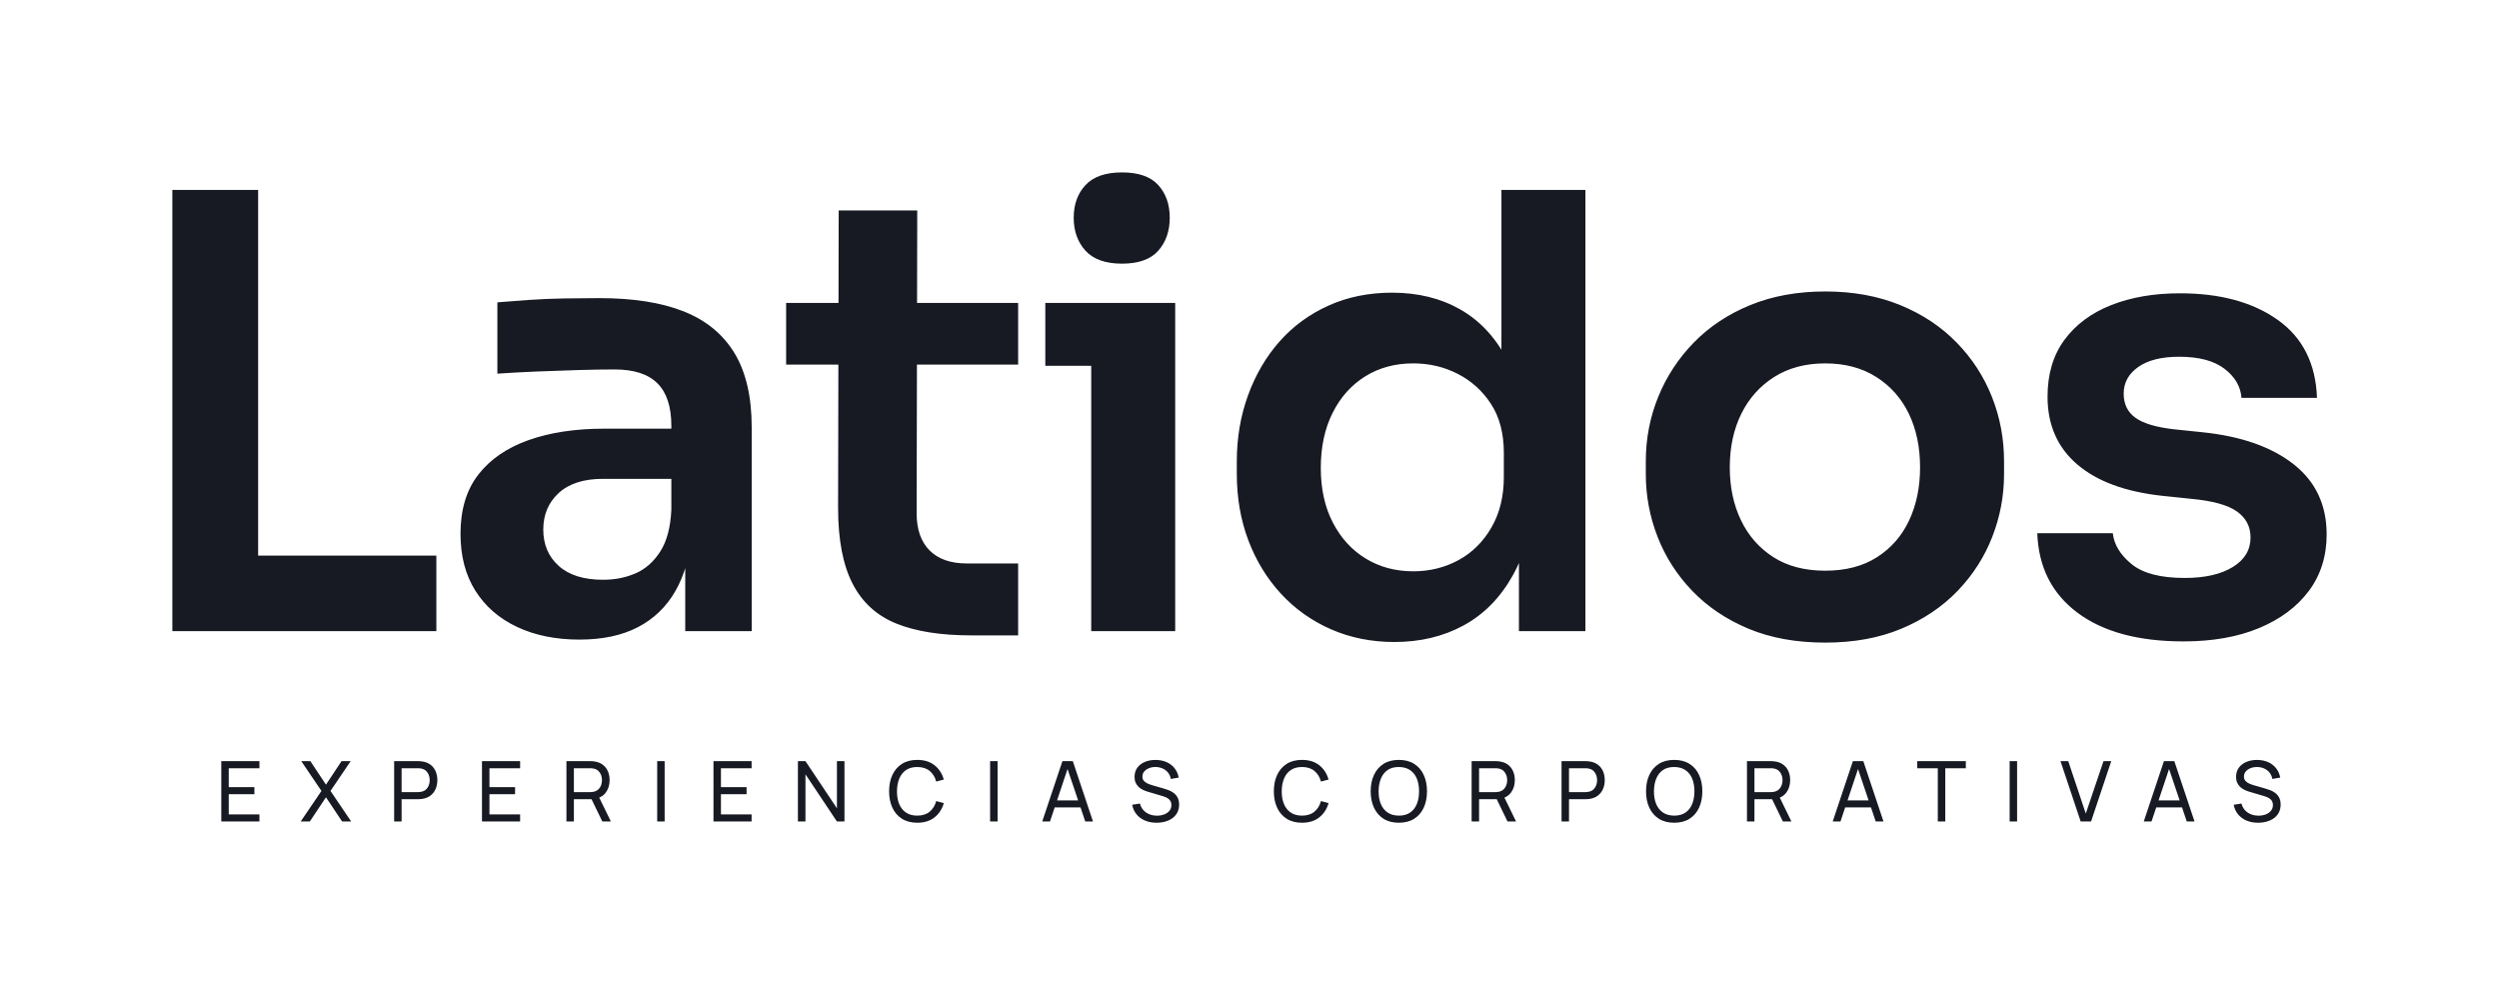
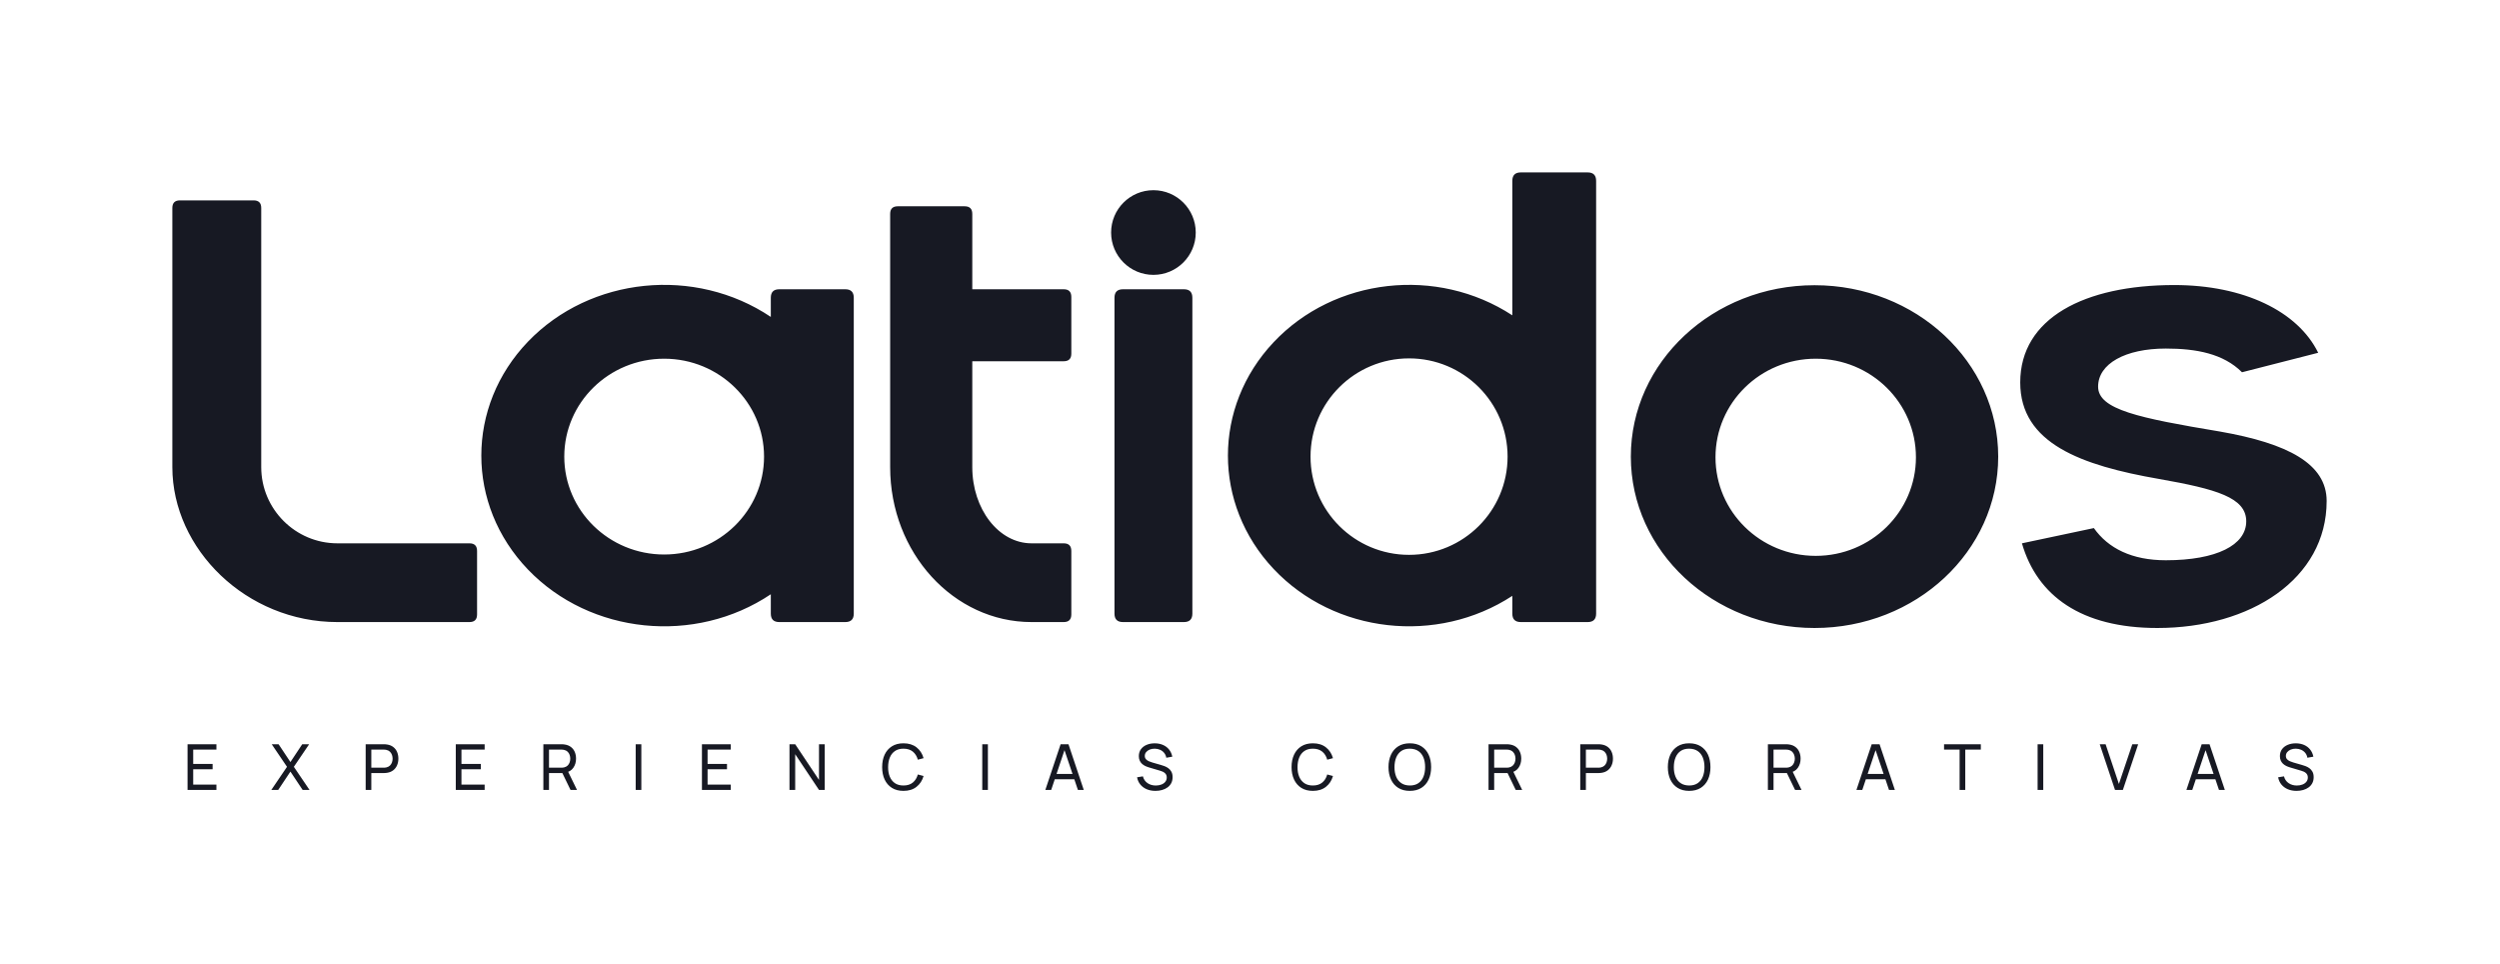
- <svg xmlns="http://www.w3.org/2000/svg" viewBox="-80 -80 1160 461.75" width="1160" height="461.75">
+ <svg xmlns="http://www.w3.org/2000/svg" viewBox="-80 -80 1160 446.97" width="1160" height="446.97">
  <g id="Logotipo">
-     <path id="logotipo" fill="#171923" fill-rule="nonzero" d="M39.82 212.84L0 212.84L0 8.13L39.82 8.13L39.82 212.84ZM122.55 212.84L34.21 212.84L34.21 177.79L122.55 177.79L122.55 212.84ZM268.93 212.84L238.08 212.84L238.08 167.69L231.63 167.69L231.63 117.5Q231.63 104.32 225.18 97.87Q218.73 91.42 205.27 91.42L205.27 91.42Q198.26 91.42 188.45 91.7Q178.63 91.98 168.68 92.4Q158.72 92.82 150.87 93.38L150.87 93.38L150.87 60.29Q157.32 59.73 165.45 59.17Q173.58 58.61 182.14 58.47Q190.69 58.33 198.26 58.33L198.26 58.33Q221.82 58.33 237.38 64.5Q252.94 70.67 260.94 83.85Q268.93 97.03 268.93 118.34L268.93 118.34L268.93 212.84ZM189.01 216.77L189.01 216.77Q172.46 216.77 159.98 210.88Q147.5 204.99 140.63 194.05Q133.76 183.12 133.76 167.69L133.76 167.69Q133.76 150.87 142.04 140.21Q150.31 129.56 165.31 124.23Q180.31 118.9 200.5 118.9L200.5 118.9L235.84 118.9L235.84 142.18L199.94 142.18Q186.48 142.18 179.33 148.77Q172.18 155.36 172.18 165.73L172.18 165.73Q172.18 176.11 179.33 182.56Q186.48 189.01 199.94 189.01L199.94 189.01Q208.08 189.01 214.95 186.06Q221.82 183.12 226.44 175.97Q231.07 168.82 231.63 156.48L231.63 156.48L241.17 167.41Q239.76 183.4 233.45 194.34Q227.15 205.27 216.07 211.02Q204.99 216.77 189.01 216.77ZM392.6 214.81L370.72 214.81Q349.69 214.81 336.09 209.34Q322.49 203.87 315.76 190.83Q309.03 177.79 309.03 155.64L309.03 155.64L309.31 17.67L345.77 17.67L345.49 158.16Q345.49 169.38 351.51 175.41Q357.54 181.44 368.76 181.44L368.76 181.44L392.6 181.44L392.6 214.81ZM392.6 89.18L284.91 89.18L284.91 60.57L392.6 60.57L392.6 89.18ZM465.51 212.84L426.53 212.84L426.53 60.57L465.51 60.57L465.51 212.84ZM465.51 89.74L405.22 89.74L405.22 60.57L465.51 60.57L465.51 89.74ZM440.83 42.34L440.83 42.34Q429.33 42.34 423.86 36.32Q418.4 30.29 418.4 21.03L418.4 21.03Q418.4 11.78 423.86 5.89Q429.33 0 440.83 0L440.83 0Q452.33 0 457.66 5.89Q462.98 11.78 462.98 21.03L462.98 21.03Q462.98 30.29 457.66 36.32Q452.33 42.34 440.83 42.34ZM567.3 217.89L567.3 217.89Q551.32 217.89 537.86 212Q524.4 206.11 514.58 195.46Q504.77 184.8 499.44 170.64Q494.11 156.48 494.11 139.93L494.11 139.93L494.11 134.04Q494.11 117.78 499.3 103.48Q504.49 89.18 513.88 78.52Q523.28 67.86 536.6 61.83Q549.92 55.8 566.18 55.8L566.18 55.8Q584.13 55.8 597.73 63.52Q611.33 71.23 619.46 86.65Q627.59 102.08 628.44 125.35L628.44 125.35L616.94 111.89L616.94 8.13L655.92 8.13L655.92 212.84L625.07 212.84L625.07 148.07L631.8 148.07Q630.96 171.34 622.27 186.9Q613.57 202.47 599.41 210.18Q585.25 217.89 567.3 217.89ZM576 185.08L576 185.08Q587.49 185.08 597.03 179.89Q606.56 174.71 612.31 164.75Q618.06 154.8 618.06 141.33L618.06 141.33L618.06 130.12Q618.06 116.66 612.17 107.54Q606.28 98.43 596.75 93.52Q587.21 88.61 576 88.61L576 88.61Q563.38 88.61 553.7 94.64Q544.03 100.67 538.56 111.61Q533.09 122.55 533.09 137.13L533.09 137.13Q533.09 151.71 538.7 162.51Q544.31 173.3 553.98 179.19Q563.66 185.08 576 185.08ZM767.25 218.17L767.25 218.17Q747.06 218.17 731.63 211.72Q716.21 205.27 705.55 194.2Q694.9 183.12 689.43 169.1Q683.96 155.08 683.96 139.93L683.96 139.93L683.96 134.04Q683.96 118.34 689.71 104.18Q695.46 90.02 706.25 78.94Q717.05 67.86 732.47 61.55Q747.9 55.24 767.25 55.24L767.25 55.24Q786.6 55.24 802.02 61.55Q817.44 67.86 828.24 78.94Q839.04 90.02 844.64 104.18Q850.25 118.34 850.25 134.04L850.25 134.04L850.25 139.93Q850.25 155.08 844.78 169.1Q839.32 183.12 828.66 194.2Q818 205.27 802.58 211.72Q787.16 218.17 767.25 218.17ZM767.25 184.8L767.25 184.8Q781.55 184.8 791.36 178.49Q801.18 172.18 806.23 161.39Q811.27 150.59 811.27 136.85L811.27 136.85Q811.27 122.83 806.09 112.03Q800.9 101.23 790.94 94.92Q780.99 88.61 767.25 88.61L767.25 88.61Q753.51 88.61 743.55 94.92Q733.6 101.23 728.27 112.03Q722.94 122.83 722.94 136.85L722.94 136.85Q722.94 150.59 728.13 161.39Q733.31 172.18 743.13 178.49Q752.94 184.8 767.25 184.8ZM933.54 217.61L933.54 217.61Q902.13 217.61 884.32 204.29Q866.52 190.97 865.68 167.41L865.68 167.41L900.73 167.41Q901.57 175.27 909.42 181.72Q917.27 188.17 934.1 188.17L934.1 188.17Q948.12 188.17 956.39 183.12Q964.67 178.07 964.67 169.38L964.67 169.38Q964.67 161.81 958.36 157.32Q952.05 152.83 936.9 151.43L936.9 151.43L923.44 150.03Q897.92 147.22 884.18 135.45Q870.44 123.67 870.44 104.04L870.44 104.04Q870.44 88.33 878.3 77.68Q886.15 67.02 900.03 61.55Q913.91 56.09 931.86 56.09L931.86 56.09Q959.9 56.09 977.29 68.42Q994.67 80.76 995.51 104.6L995.51 104.6L960.46 104.6Q959.9 96.75 952.61 91.14Q945.32 85.53 931.58 85.53L931.58 85.53Q919.24 85.53 912.51 90.3Q905.78 95.06 905.78 102.64L905.78 102.64Q905.78 109.93 911.25 113.85Q916.71 117.78 929.05 119.18L929.05 119.18L942.51 120.58Q969.43 123.39 984.72 135.45Q1000 147.5 1000 167.98L1000 167.98Q1000 183.12 991.73 194.2Q983.45 205.27 968.59 211.44Q953.73 217.61 933.54 217.61Z" />
+     <path id="logotipo" fill="#171923" fill-rule="nonzero" d="M0 16.5Q0 12.97 3.54 12.97L37.72 12.97Q41.26 12.97 41.26 16.5L41.26 136.74C41.26 156.23 57.13 172.1 76.62 172.1L137.92 172.1Q141.45 172.1 141.45 175.64L141.45 205.11Q141.45 208.64 137.92 208.64L76.62 208.64C34.34 208.64 0 174.77 0 136.74ZM277.8 58.15Q277.8 54.22 281.73 54.22L312.38 54.22Q316.31 54.22 316.31 58.15L316.31 204.72Q316.31 208.64 312.38 208.64L281.73 208.64Q277.8 208.64 277.8 204.72L277.8 195.74C242.61 219.32 194.04 214.38 165.11 184.3C136.19 154.2 136.19 108.59 165.11 78.49C194.04 48.41 242.61 43.47 277.8 67.05ZM274.66 131.87C274.66 106.78 253.89 86.44 228.29 86.44C202.69 86.44 181.93 106.78 181.93 131.87C181.93 156.95 202.69 177.29 228.29 177.29C253.89 177.29 274.66 156.95 274.66 131.87ZM333.2 19.25Q333.2 15.72 336.74 15.72L367.78 15.72Q371.32 15.72 371.32 19.25L371.32 54.22L413.75 54.22Q417.29 54.22 417.29 57.76L417.29 84.09Q417.29 87.62 413.75 87.62L371.32 87.62L371.32 136.74C371.32 156.23 383.58 172.1 398.82 172.1L413.75 172.1Q417.29 172.1 417.29 175.64L417.29 205.11Q417.29 208.64 413.75 208.64L398.82 208.64C362.67 208.64 333.2 176.5 333.2 136.74ZM437.33 58.15Q437.33 54.22 441.26 54.22L469.55 54.22Q473.48 54.22 473.48 58.15L473.48 204.72Q473.48 208.64 469.55 208.64L441.26 208.64Q437.33 208.64 437.33 204.72ZM475.05 27.9C475.05 38.74 466.25 47.54 455.4 47.54C444.56 47.54 435.76 38.74 435.76 27.9C435.76 17.05 444.56 8.25 455.4 8.25C466.25 8.25 475.05 17.05 475.05 27.9ZM622 3.93Q622 0 625.93 0L656.97 0Q660.9 0 660.9 3.93L660.9 204.72Q660.9 208.64 656.97 208.64L625.93 208.64Q622 208.64 622 204.72L622 196.48C587.03 219.33 539.43 213.97 511.17 183.97C482.92 153.98 482.92 108.81 511.17 78.82C539.43 48.82 587.03 43.46 622 66.31ZM619.8 131.87C619.8 106.69 599.32 86.29 574.07 86.29C548.81 86.29 528.33 106.69 528.33 131.87C528.33 157.05 548.81 177.45 574.07 177.45C599.32 177.45 619.8 157.05 619.8 131.87ZM847.54 131.87C847.54 175.8 809.37 211.39 762.28 211.39C715.19 211.39 677.01 175.8 677.01 131.87C677.01 87.94 715.19 52.34 762.28 52.34C809.37 52.34 847.54 87.94 847.54 131.87ZM809.35 132.18C809.35 106.92 788.53 86.44 762.83 86.44C737.13 86.44 716.31 106.92 716.31 132.18C716.31 157.44 737.13 177.92 762.83 177.92C788.53 177.92 809.35 157.44 809.35 132.18ZM996.07 83.69L960.71 92.73C952.06 84.09 939.49 81.73 925.34 81.73C906.48 81.73 893.91 88.8 893.91 99.41C893.91 110.02 912.77 113.95 950.49 120.24C981.93 125.74 1000 135.17 1000 152.46C1000 188.61 964.64 211.39 921.41 211.39C886.05 211.39 865.62 196.46 858.55 172.1L891.94 165.03C898.62 174.46 909.63 179.96 925.34 179.96C948.92 179.96 962.67 172.89 962.67 161.89C962.67 150.88 948.92 146.95 922.2 142.24C886.05 135.95 857.76 125.74 857.76 97.45C857.76 67.58 887.62 52.26 929.27 52.26C961.49 52.26 986.64 64.44 996.07 83.69Z" />
  </g>
  <g id="Descriptor">
-     <path id="descriptor" fill="#171923" fill-rule="nonzero" d="M40.42 301.17L22.72 301.17L22.72 273.17L40.42 273.17L40.42 276.46L26.18 276.46L26.18 285.23L38.08 285.23L38.08 288.51L26.18 288.51L26.18 297.88L40.42 297.88L40.42 301.17ZM63.82 301.17L59.58 301.17L69.21 286.99L59.84 273.17L64.06 273.17L71.31 284.08L78.54 273.17L82.78 273.17L73.41 286.99L83.01 301.17L78.8 301.17L71.31 289.93L63.82 301.17ZM106.42 301.17L102.96 301.17L102.96 273.17L114.02 273.17Q114.43 273.17 115 273.2Q115.56 273.23 116.09 273.33L116.09 273.33Q118.36 273.68 119.91 274.88Q121.45 276.09 122.23 277.92Q123.01 279.76 123.01 282L123.01 282Q123.01 284.21 122.22 286.05Q121.43 287.89 119.89 289.1Q118.34 290.32 116.09 290.67L116.09 290.67Q115.56 290.75 115 290.79Q114.43 290.83 114.02 290.83L114.02 290.83L106.42 290.83L106.42 301.17ZM106.42 276.46L106.42 287.54L113.91 287.54Q114.28 287.54 114.75 287.5Q115.23 287.46 115.66 287.36L115.66 287.36Q117 287.05 117.85 286.23Q118.69 285.4 119.08 284.28Q119.47 283.16 119.47 282L119.47 282Q119.47 280.83 119.08 279.71Q118.69 278.59 117.85 277.76Q117 276.92 115.66 276.63L115.66 276.63Q115.23 276.51 114.75 276.49Q114.28 276.46 113.91 276.46L113.91 276.46L106.42 276.46ZM161.43 301.17L143.73 301.17L143.73 273.17L161.43 273.17L161.43 276.46L147.19 276.46L147.19 285.23L159.09 285.23L159.09 288.51L147.19 288.51L147.19 297.88L161.43 297.88L161.43 301.17ZM186.39 301.17L182.93 301.17L182.93 273.17L193.99 273.17Q194.4 273.17 194.96 273.2Q195.53 273.23 196.05 273.33L196.05 273.33Q198.33 273.68 199.87 274.88Q201.42 276.09 202.2 277.92Q202.97 279.76 202.97 282L202.97 282Q202.97 285.24 201.28 287.63Q199.59 290.01 196.32 290.61L196.32 290.61L195 290.83L186.39 290.83L186.39 301.17ZM203.56 301.17L199.59 301.17L194.07 289.78L197.49 288.73L203.56 301.17ZM186.39 276.46L186.39 287.54L193.87 287.54Q194.24 287.54 194.72 287.5Q195.2 287.46 195.62 287.36L195.62 287.36Q196.97 287.05 197.81 286.23Q198.66 285.4 199.05 284.28Q199.43 283.16 199.43 282L199.43 282Q199.43 280.83 199.05 279.71Q198.66 278.59 197.81 277.76Q196.97 276.92 195.62 276.63L195.62 276.63Q195.2 276.51 194.72 276.49Q194.24 276.46 193.87 276.46L193.87 276.46L186.39 276.46ZM228.52 301.17L225.06 301.17L225.06 273.17L228.52 273.17L228.52 301.17ZM268.88 301.17L251.19 301.17L251.19 273.17L268.88 273.17L268.88 276.46L254.65 276.46L254.65 285.23L266.55 285.23L266.55 288.51L254.65 288.51L254.65 297.88L268.88 297.88L268.88 301.17ZM293.88 301.17L290.38 301.17L290.38 273.17L293.88 273.17L308.49 295.05L308.49 273.17L311.99 273.17L311.99 301.17L308.49 301.17L293.88 279.28L293.88 301.17ZM345.77 301.75L345.77 301.75Q341.59 301.75 338.68 299.91Q335.76 298.06 334.23 294.77Q332.71 291.49 332.71 287.17L332.71 287.17Q332.71 282.85 334.23 279.57Q335.76 276.28 338.68 274.43Q341.59 272.59 345.77 272.59L345.77 272.59Q350.64 272.59 353.78 275.06Q356.92 277.53 358.1 281.71L358.1 281.71L354.58 282.64Q353.73 279.51 351.53 277.7Q349.33 275.89 345.77 275.89L345.77 275.89Q342.64 275.89 340.56 277.31Q338.48 278.73 337.43 281.27Q336.38 283.81 336.36 287.17L336.36 287.17Q336.34 290.51 337.39 293.05Q338.44 295.59 340.54 297.02Q342.64 298.45 345.77 298.45L345.77 298.45Q349.33 298.45 351.53 296.63Q353.73 294.81 354.58 291.7L354.58 291.7L358.1 292.63Q356.92 296.8 353.78 299.27Q350.64 301.75 345.77 301.75ZM383.06 301.17L379.6 301.17L379.6 273.17L383.06 273.17L383.06 301.17ZM407.39 301.17L403.79 301.17L413.16 273.17L417.98 273.17L427.35 301.17L423.76 301.17L414.99 275.19L416.08 275.19L407.39 301.17ZM422.84 294.62L408.3 294.62L408.3 291.37L422.84 291.37L422.84 294.62ZM456.85 301.75L456.85 301.75Q453.87 301.75 451.49 300.74Q449.11 299.73 447.56 297.85Q446.02 295.98 445.55 293.41L445.55 293.41L449.13 292.85Q449.81 295.49 451.96 296.98Q454.11 298.47 457.02 298.47L457.02 298.47Q458.91 298.47 460.44 297.87Q461.96 297.28 462.86 296.17Q463.75 295.06 463.75 293.55L463.75 293.55Q463.75 292.61 463.43 291.94Q463.11 291.27 462.55 290.8Q462 290.32 461.3 289.99Q460.6 289.66 459.84 289.44L459.84 289.44L452.71 287.33Q451.54 286.98 450.45 286.44Q449.36 285.91 448.51 285.1Q447.65 284.29 447.14 283.15Q446.64 282.02 446.64 280.46L446.64 280.46Q446.64 277.97 447.93 276.21Q449.23 274.45 451.44 273.52Q453.66 272.59 456.44 272.61L456.44 272.61Q459.26 272.63 461.49 273.61Q463.71 274.59 465.18 276.42Q466.65 278.24 467.15 280.79L467.15 280.79L463.48 281.43Q463.19 279.72 462.19 278.49Q461.18 277.25 459.69 276.58Q458.19 275.91 456.4 275.89L456.4 275.89Q454.69 275.87 453.31 276.44Q451.93 277 451.11 278Q450.29 279 450.29 280.31L450.29 280.31Q450.29 281.59 451.03 282.38Q451.77 283.16 452.85 283.62Q453.93 284.08 454.96 284.37L454.96 284.37L460.29 285.91Q461.2 286.16 462.4 286.61Q463.59 287.05 464.72 287.86Q465.85 288.67 466.59 290Q467.33 291.33 467.33 293.35L467.33 293.35Q467.33 295.38 466.52 296.95Q465.71 298.53 464.28 299.59Q462.84 300.65 460.93 301.2Q459.03 301.75 456.85 301.75ZM524.37 301.75L524.37 301.75Q520.19 301.75 517.27 299.91Q514.36 298.06 512.83 294.77Q511.3 291.49 511.3 287.17L511.3 287.17Q511.3 282.85 512.83 279.57Q514.36 276.28 517.27 274.43Q520.19 272.59 524.37 272.59L524.37 272.59Q529.23 272.59 532.37 275.06Q535.51 277.53 536.7 281.71L536.7 281.71L533.18 282.64Q532.32 279.51 530.12 277.7Q527.93 275.89 524.37 275.89L524.37 275.89Q521.24 275.89 519.16 277.31Q517.08 278.73 516.03 281.27Q514.98 283.81 514.96 287.17L514.96 287.17Q514.94 290.51 515.99 293.05Q517.04 295.59 519.14 297.02Q521.24 298.45 524.37 298.45L524.37 298.45Q527.93 298.45 530.12 296.63Q532.32 294.81 533.18 291.7L533.18 291.7L536.7 292.63Q535.51 296.8 532.37 299.27Q529.23 301.75 524.37 301.75ZM569.32 301.75L569.32 301.75Q565.14 301.75 562.22 299.91Q559.31 298.06 557.78 294.77Q556.25 291.49 556.25 287.17L556.25 287.17Q556.25 282.85 557.78 279.57Q559.31 276.28 562.22 274.43Q565.14 272.59 569.32 272.59L569.32 272.59Q573.52 272.59 576.44 274.43Q579.35 276.28 580.87 279.57Q582.39 282.85 582.39 287.17L582.39 287.17Q582.39 291.49 580.87 294.77Q579.35 298.06 576.44 299.91Q573.52 301.75 569.32 301.75ZM569.32 298.45L569.32 298.45Q572.45 298.47 574.54 297.04Q576.63 295.61 577.67 293.06Q578.71 290.51 578.71 287.17L578.71 287.17Q578.71 283.81 577.67 281.28Q576.63 278.75 574.54 277.33Q572.45 275.91 569.32 275.89L569.32 275.89Q566.19 275.87 564.12 277.29Q562.05 278.71 561 281.26Q559.95 283.81 559.93 287.17L559.93 287.17Q559.91 290.51 560.96 293.04Q562.01 295.57 564.1 297Q566.19 298.43 569.32 298.45ZM606.57 301.17L603.11 301.17L603.11 273.17L614.17 273.17Q614.58 273.17 615.15 273.2Q615.71 273.23 616.24 273.33L616.24 273.33Q618.51 273.68 620.06 274.88Q621.6 276.09 622.38 277.92Q623.16 279.76 623.16 282L623.16 282Q623.16 285.24 621.47 287.63Q619.77 290.01 616.51 290.61L616.51 290.61L615.19 290.83L606.57 290.83L606.57 301.17ZM623.74 301.17L619.77 301.17L614.25 289.78L617.67 288.73L623.74 301.17ZM606.57 276.46L606.57 287.54L614.06 287.54Q614.43 287.54 614.9 287.5Q615.38 287.46 615.81 287.36L615.81 287.36Q617.15 287.05 617.99 286.23Q618.84 285.4 619.23 284.28Q619.62 283.16 619.62 282L619.62 282Q619.62 280.83 619.23 279.71Q618.84 278.59 617.99 277.76Q617.15 276.92 615.81 276.63L615.81 276.63Q615.38 276.51 614.9 276.49Q614.43 276.46 614.06 276.46L614.06 276.46L606.57 276.46ZM648.31 301.17L644.85 301.17L644.85 273.17L655.92 273.17Q656.32 273.17 656.89 273.2Q657.45 273.23 657.98 273.33L657.98 273.33Q660.25 273.68 661.8 274.88Q663.34 276.09 664.12 277.92Q664.9 279.76 664.9 282L664.9 282Q664.9 284.21 664.11 286.05Q663.32 287.89 661.78 289.1Q660.23 290.32 657.98 290.67L657.98 290.67Q657.45 290.75 656.89 290.79Q656.32 290.83 655.92 290.83L655.92 290.83L648.31 290.83L648.31 301.17ZM648.31 276.46L648.31 287.54L655.8 287.54Q656.17 287.54 656.65 287.5Q657.12 287.46 657.55 287.36L657.55 287.36Q658.89 287.05 659.74 286.23Q660.58 285.4 660.97 284.28Q661.36 283.16 661.36 282L661.36 282Q661.36 280.83 660.97 279.71Q660.58 278.59 659.74 277.76Q658.89 276.92 657.55 276.63L657.55 276.63Q657.12 276.51 656.65 276.49Q656.17 276.46 655.8 276.46L655.8 276.46L648.31 276.46ZM697.13 301.75L697.13 301.75Q692.95 301.75 690.04 299.91Q687.12 298.06 685.59 294.77Q684.07 291.49 684.07 287.17L684.07 287.17Q684.07 282.85 685.59 279.57Q687.12 276.28 690.04 274.43Q692.95 272.59 697.13 272.59L697.13 272.59Q701.33 272.59 704.25 274.43Q707.17 276.28 708.68 279.57Q710.2 282.85 710.2 287.17L710.2 287.17Q710.2 291.49 708.68 294.77Q707.17 298.06 704.25 299.91Q701.33 301.75 697.13 301.75ZM697.13 298.45L697.13 298.45Q700.26 298.47 702.36 297.04Q704.45 295.61 705.49 293.06Q706.53 290.51 706.53 287.17L706.53 287.17Q706.53 283.81 705.49 281.28Q704.45 278.75 702.36 277.33Q700.26 275.91 697.13 275.89L697.13 275.89Q694 275.87 691.93 277.29Q689.86 278.71 688.81 281.26Q687.76 283.81 687.74 287.17L687.74 287.17Q687.72 290.51 688.77 293.04Q689.82 295.57 691.91 297Q694 298.43 697.13 298.45ZM734.39 301.17L730.92 301.17L730.92 273.17L741.99 273.17Q742.4 273.17 742.96 273.2Q743.52 273.23 744.05 273.33L744.05 273.33Q746.32 273.68 747.87 274.88Q749.42 276.09 750.19 277.92Q750.97 279.76 750.97 282L750.97 282Q750.97 285.24 749.28 287.63Q747.59 290.01 744.32 290.61L744.32 290.61L743 290.83L734.39 290.83L734.39 301.17ZM751.55 301.17L747.59 301.17L742.07 289.78L745.49 288.73L751.55 301.17ZM734.39 276.46L734.39 287.54L741.87 287.54Q742.24 287.54 742.72 287.5Q743.19 287.46 743.62 287.36L743.62 287.36Q744.96 287.05 745.81 286.23Q746.65 285.4 747.04 284.28Q747.43 283.16 747.43 282L747.43 282Q747.43 280.83 747.04 279.71Q746.65 278.59 745.81 277.76Q744.96 276.92 743.62 276.63L743.62 276.63Q743.19 276.51 742.72 276.49Q742.24 276.46 741.87 276.46L741.87 276.46L734.39 276.46ZM774.32 301.17L770.72 301.17L780.09 273.17L784.92 273.17L794.29 301.17L790.69 301.17L781.92 275.19L783.01 275.19L774.32 301.17ZM789.78 294.62L775.23 294.62L775.23 291.37L789.78 291.37L789.78 294.62ZM822.97 301.17L819.5 301.17L819.5 276.46L809.96 276.46L809.96 273.17L832.51 273.17L832.51 276.46L822.97 276.46L822.97 301.17ZM856.31 301.17L852.85 301.17L852.85 273.17L856.31 273.17L856.31 301.17ZM890.64 301.17L885.82 301.17L876.45 273.17L880.05 273.17L888.19 297.49L896.42 273.17L900.01 273.17L890.64 301.17ZM918.7 301.17L915.1 301.17L924.47 273.17L929.29 273.17L938.67 301.17L935.07 301.17L926.3 275.19L927.39 275.19L918.7 301.17ZM934.15 294.62L919.61 294.62L919.61 291.37L934.15 291.37L934.15 294.62ZM968.16 301.75L968.16 301.75Q965.18 301.75 962.8 300.74Q960.42 299.73 958.87 297.85Q957.33 295.98 956.86 293.41L956.86 293.41L960.44 292.85Q961.12 295.49 963.27 296.98Q965.42 298.47 968.33 298.47L968.33 298.47Q970.22 298.47 971.75 297.87Q973.27 297.28 974.17 296.17Q975.06 295.06 975.06 293.55L975.06 293.55Q975.06 292.61 974.74 291.94Q974.42 291.27 973.87 290.8Q973.31 290.32 972.61 289.99Q971.91 289.66 971.15 289.44L971.15 289.44L964.02 287.33Q962.85 286.98 961.76 286.44Q960.67 285.91 959.82 285.1Q958.96 284.29 958.46 283.15Q957.95 282.02 957.95 280.46L957.95 280.46Q957.95 277.97 959.24 276.21Q960.54 274.45 962.75 273.52Q964.97 272.59 967.75 272.61L967.75 272.61Q970.57 272.63 972.8 273.61Q975.02 274.59 976.49 276.42Q977.96 278.24 978.46 280.79L978.46 280.79L974.79 281.43Q974.5 279.72 973.5 278.49Q972.49 277.25 971 276.58Q969.5 275.91 967.71 275.89L967.71 275.89Q966 275.87 964.62 276.44Q963.24 277 962.42 278Q961.61 279 961.61 280.31L961.61 280.31Q961.61 281.59 962.34 282.38Q963.08 283.16 964.16 283.62Q965.24 284.08 966.27 284.37L966.27 284.37L971.6 285.91Q972.51 286.16 973.71 286.61Q974.91 287.05 976.03 287.86Q977.16 288.67 977.9 290Q978.64 291.33 978.64 293.35L978.64 293.35Q978.64 295.38 977.83 296.95Q977.02 298.53 975.59 299.59Q974.15 300.65 972.24 301.2Q970.34 301.75 968.16 301.75Z" />
+     <path id="descriptor" fill="#171923" fill-rule="nonzero" d="M20.46 286.53L7.06 286.53L7.06 265.33L20.46 265.33L20.46 267.82L9.68 267.82L9.68 274.46L18.69 274.46L18.69 276.95L9.68 276.95L9.68 284.04L20.46 284.04L20.46 286.53ZM49.14 286.53L45.94 286.53L53.22 275.8L46.13 265.33L49.32 265.33L54.81 273.59L60.29 265.33L63.5 265.33L56.4 275.8L63.68 286.53L60.48 286.53L54.81 278.02L49.14 286.53ZM92.36 286.53L89.74 286.53L89.74 265.33L98.12 265.33Q98.43 265.33 98.85 265.35Q99.28 265.37 99.68 265.45L99.68 265.45Q101.4 265.71 102.57 266.63Q103.74 267.54 104.33 268.93Q104.92 270.32 104.92 272.01L104.92 272.01Q104.92 273.69 104.32 275.08Q103.73 276.47 102.56 277.39Q101.39 278.31 99.68 278.58L99.68 278.58Q99.28 278.64 98.85 278.67Q98.43 278.7 98.12 278.7L98.12 278.7L92.36 278.7L92.36 286.53ZM92.36 267.82L92.36 276.21L98.03 276.21Q98.31 276.21 98.67 276.18Q99.03 276.15 99.36 276.08L99.36 276.08Q100.37 275.84 101.01 275.22Q101.65 274.59 101.95 273.74Q102.24 272.9 102.24 272.01L102.24 272.01Q102.24 271.13 101.95 270.28Q101.65 269.44 101.01 268.8Q100.37 268.17 99.36 267.95L99.36 267.95Q99.03 267.86 98.67 267.84Q98.31 267.82 98.03 267.82L98.03 267.82L92.36 267.82ZM144.97 286.53L131.57 286.53L131.57 265.33L144.97 265.33L144.97 267.82L134.2 267.82L134.2 274.46L143.21 274.46L143.21 276.95L134.2 276.95L134.2 284.04L144.97 284.04L144.97 286.53ZM174.84 286.53L172.22 286.53L172.22 265.33L180.59 265.33Q180.9 265.33 181.33 265.35Q181.76 265.37 182.15 265.45L182.15 265.45Q183.88 265.71 185.05 266.63Q186.22 267.54 186.81 268.93Q187.39 270.32 187.39 272.01L187.39 272.01Q187.39 274.47 186.11 276.28Q184.83 278.08 182.36 278.54L182.36 278.54L181.36 278.7L174.84 278.7L174.84 286.53ZM187.84 286.53L184.83 286.53L180.65 277.9L183.24 277.11L187.84 286.53ZM174.84 267.82L174.84 276.21L180.5 276.21Q180.78 276.21 181.14 276.18Q181.51 276.15 181.83 276.08L181.83 276.08Q182.85 275.84 183.49 275.22Q184.13 274.59 184.42 273.74Q184.71 272.9 184.71 272.01L184.71 272.01Q184.71 271.13 184.42 270.28Q184.13 269.44 183.49 268.8Q182.85 268.17 181.83 267.95L181.83 267.95Q181.51 267.86 181.14 267.84Q180.78 267.82 180.5 267.82L180.5 267.82L174.84 267.82ZM217.7 286.53L215.08 286.53L215.08 265.33L217.7 265.33L217.7 286.53ZM259.22 286.53L245.83 286.53L245.83 265.33L259.22 265.33L259.22 267.82L248.45 267.82L248.45 274.46L257.46 274.46L257.46 276.95L248.45 276.95L248.45 284.04L259.22 284.04L259.22 286.53ZM289.12 286.53L286.47 286.53L286.47 265.33L289.12 265.33L300.17 281.89L300.17 265.33L302.82 265.33L302.82 286.53L300.17 286.53L289.12 269.95L289.12 286.53ZM339.37 286.97L339.37 286.97Q336.21 286.97 334 285.57Q331.79 284.17 330.63 281.69Q329.48 279.2 329.48 275.93L329.48 275.93Q329.48 272.66 330.63 270.17Q331.79 267.69 334 266.29Q336.21 264.89 339.37 264.89L339.37 264.89Q343.05 264.89 345.43 266.76Q347.81 268.63 348.71 271.79L348.71 271.79L346.04 272.5Q345.39 270.13 343.73 268.76Q342.07 267.39 339.37 267.39L339.37 267.39Q337 267.39 335.43 268.47Q333.85 269.54 333.06 271.46Q332.26 273.38 332.25 275.93L332.25 275.93Q332.23 278.46 333.03 280.38Q333.82 282.3 335.41 283.39Q337 284.47 339.37 284.47L339.37 284.47Q342.07 284.47 343.73 283.09Q345.39 281.72 346.04 279.36L346.04 279.36L348.71 280.07Q347.81 283.22 345.43 285.09Q343.05 286.97 339.37 286.97ZM378.57 286.53L375.95 286.53L375.95 265.33L378.57 265.33L378.57 286.53ZM407.95 286.53L405.23 286.53L412.32 265.33L415.97 265.33L423.07 286.53L420.35 286.53L413.71 266.86L414.53 266.86L407.95 286.53ZM419.65 281.57L408.64 281.57L408.64 279.11L419.65 279.11L419.65 281.57ZM456.36 286.97L456.36 286.97Q454.11 286.97 452.31 286.21Q450.5 285.44 449.33 284.02Q448.16 282.6 447.81 280.66L447.81 280.66L450.52 280.23Q451.03 282.23 452.66 283.36Q454.29 284.48 456.5 284.48L456.5 284.48Q457.92 284.48 459.08 284.03Q460.24 283.59 460.91 282.75Q461.59 281.91 461.59 280.76L461.59 280.76Q461.59 280.05 461.35 279.54Q461.1 279.04 460.68 278.68Q460.26 278.31 459.73 278.06Q459.2 277.81 458.63 277.65L458.63 277.65L453.23 276.05Q452.34 275.78 451.52 275.38Q450.7 274.97 450.05 274.36Q449.4 273.75 449.02 272.89Q448.63 272.03 448.63 270.85L448.63 270.85Q448.63 268.97 449.61 267.63Q450.59 266.3 452.27 265.6Q453.95 264.89 456.05 264.9L456.05 264.9Q458.19 264.92 459.87 265.66Q461.56 266.4 462.67 267.79Q463.78 269.17 464.17 271.1L464.17 271.1L461.38 271.59Q461.16 270.29 460.4 269.36Q459.65 268.42 458.51 267.91Q457.38 267.41 456.02 267.39L456.02 267.39Q454.73 267.38 453.68 267.8Q452.64 268.23 452.02 268.99Q451.4 269.75 451.4 270.73L451.4 270.73Q451.4 271.7 451.96 272.3Q452.52 272.9 453.34 273.24Q454.15 273.59 454.94 273.81L454.94 273.81L458.97 274.97Q459.66 275.16 460.57 275.5Q461.47 275.84 462.33 276.45Q463.18 277.06 463.74 278.07Q464.3 279.08 464.3 280.61L464.3 280.61Q464.3 282.14 463.69 283.34Q463.08 284.53 461.99 285.33Q460.9 286.13 459.45 286.55Q458.01 286.97 456.36 286.97ZM529.42 286.97L529.42 286.97Q526.25 286.97 524.04 285.57Q521.83 284.17 520.68 281.69Q519.52 279.2 519.52 275.93L519.52 275.93Q519.52 272.66 520.68 270.17Q521.83 267.69 524.04 266.29Q526.25 264.89 529.42 264.89L529.42 264.89Q533.1 264.89 535.47 266.76Q537.85 268.63 538.75 271.79L538.75 271.79L536.08 272.5Q535.44 270.13 533.77 268.76Q532.11 267.39 529.42 267.39L529.42 267.39Q527.04 267.39 525.47 268.47Q523.89 269.54 523.1 271.46Q522.3 273.38 522.29 275.93L522.29 275.93Q522.27 278.46 523.07 280.38Q523.86 282.3 525.45 283.39Q527.04 284.47 529.42 284.47L529.42 284.47Q532.11 284.47 533.77 283.09Q535.44 281.72 536.08 279.36L536.08 279.36L538.75 280.07Q537.85 283.22 535.47 285.09Q533.1 286.97 529.42 286.97ZM574.41 286.97L574.41 286.97Q571.25 286.97 569.04 285.57Q566.83 284.17 565.68 281.69Q564.52 279.2 564.52 275.93L564.52 275.93Q564.52 272.66 565.68 270.17Q566.83 267.69 569.04 266.29Q571.25 264.89 574.41 264.89L574.41 264.89Q577.59 264.89 579.8 266.29Q582.01 267.69 583.16 270.17Q584.31 272.66 584.31 275.93L584.31 275.93Q584.31 279.2 583.16 281.69Q582.01 284.17 579.8 285.57Q577.59 286.97 574.41 286.97ZM574.41 284.47L574.41 284.47Q576.78 284.48 578.37 283.4Q579.95 282.32 580.74 280.39Q581.52 278.46 581.52 275.93L581.52 275.93Q581.52 273.38 580.74 271.47Q579.95 269.56 578.37 268.48Q576.78 267.41 574.41 267.39L574.41 267.39Q572.04 267.38 570.48 268.45Q568.91 269.53 568.11 271.45Q567.32 273.38 567.3 275.93L567.3 275.93Q567.29 278.46 568.08 280.38Q568.88 282.29 570.46 283.37Q572.04 284.45 574.41 284.47ZM613.58 286.53L610.96 286.53L610.96 265.33L619.34 265.33Q619.65 265.33 620.07 265.35Q620.5 265.37 620.9 265.45L620.9 265.45Q622.62 265.71 623.79 266.63Q624.96 267.54 625.55 268.93Q626.14 270.32 626.14 272.01L626.14 272.01Q626.14 274.47 624.86 276.28Q623.58 278.08 621.11 278.54L621.11 278.54L620.1 278.7L613.58 278.7L613.58 286.53ZM626.58 286.53L623.58 286.53L619.4 277.9L621.99 277.11L626.58 286.53ZM613.58 267.82L613.58 276.21L619.25 276.21Q619.53 276.21 619.89 276.18Q620.25 276.15 620.58 276.08L620.58 276.08Q621.59 275.84 622.23 275.22Q622.87 274.59 623.17 273.74Q623.46 272.9 623.46 272.01L623.46 272.01Q623.46 271.13 623.17 270.28Q622.87 269.44 622.23 268.8Q621.59 268.17 620.58 267.95L620.58 267.95Q620.25 267.86 619.89 267.84Q619.53 267.82 619.25 267.82L619.25 267.82L613.58 267.82ZM656.15 286.53L653.53 286.53L653.53 265.33L661.91 265.33Q662.22 265.33 662.64 265.35Q663.07 265.37 663.47 265.45L663.47 265.45Q665.19 265.71 666.36 266.63Q667.53 267.54 668.12 268.93Q668.71 270.32 668.71 272.01L668.71 272.01Q668.71 273.69 668.11 275.08Q667.52 276.47 666.35 277.39Q665.18 278.31 663.47 278.58L663.47 278.58Q663.07 278.64 662.64 278.67Q662.22 278.7 661.91 278.7L661.91 278.7L656.15 278.7L656.15 286.53ZM656.15 267.82L656.15 276.21L661.82 276.21Q662.1 276.21 662.46 276.18Q662.82 276.15 663.14 276.08L663.14 276.08Q664.16 275.84 664.8 275.22Q665.44 274.59 665.74 273.74Q666.03 272.9 666.03 272.01L666.03 272.01Q666.03 271.13 665.74 270.28Q665.44 269.44 664.8 268.8Q664.16 268.17 663.14 267.95L663.14 267.95Q662.82 267.86 662.46 267.84Q662.1 267.82 661.82 267.82L661.82 267.82L656.15 267.82ZM704.08 286.97L704.08 286.97Q700.92 286.97 698.71 285.57Q696.5 284.17 695.34 281.69Q694.19 279.2 694.19 275.93L694.19 275.93Q694.19 272.66 695.34 270.17Q696.5 267.69 698.71 266.29Q700.92 264.89 704.08 264.89L704.08 264.89Q707.26 264.89 709.47 266.29Q711.68 267.69 712.83 270.17Q713.97 272.66 713.97 275.93L713.97 275.93Q713.97 279.2 712.83 281.69Q711.68 284.17 709.47 285.57Q707.26 286.97 704.08 286.97ZM704.08 284.47L704.08 284.47Q706.45 284.48 708.03 283.4Q709.62 282.32 710.4 280.39Q711.19 278.46 711.19 275.93L711.19 275.93Q711.19 273.38 710.4 271.47Q709.62 269.56 708.03 268.48Q706.45 267.41 704.08 267.39L704.08 267.39Q701.71 267.38 700.14 268.45Q698.57 269.53 697.78 271.45Q696.98 273.38 696.97 275.93L696.97 275.93Q696.95 278.46 697.75 280.38Q698.54 282.29 700.13 283.37Q701.71 284.45 704.08 284.47ZM743.25 286.53L740.63 286.53L740.63 265.33L749.01 265.33Q749.31 265.33 749.74 265.35Q750.17 265.37 750.57 265.45L750.57 265.45Q752.29 265.71 753.46 266.63Q754.63 267.54 755.22 268.93Q755.81 270.32 755.81 272.01L755.81 272.01Q755.81 274.47 754.53 276.28Q753.25 278.08 750.77 278.54L750.77 278.54L749.77 278.7L743.25 278.7L743.25 286.53ZM756.25 286.53L753.25 286.53L749.06 277.9L751.66 277.11L756.25 286.53ZM743.25 267.82L743.25 276.21L748.92 276.21Q749.2 276.21 749.56 276.18Q749.92 276.15 750.24 276.08L750.24 276.08Q751.26 275.84 751.9 275.22Q752.54 274.59 752.83 273.74Q753.13 272.9 753.13 272.01L753.13 272.01Q753.13 271.13 752.83 270.28Q752.54 269.44 751.9 268.8Q751.26 268.17 750.24 267.95L750.24 267.95Q749.92 267.86 749.56 267.84Q749.2 267.82 748.92 267.82L748.92 267.82L743.25 267.82ZM784.45 286.53L781.73 286.53L788.82 265.33L792.47 265.33L799.57 286.53L796.85 286.53L790.21 266.86L791.03 266.86L784.45 286.53ZM796.15 281.57L785.14 281.57L785.14 279.11L796.15 279.11L796.15 281.57ZM832.25 286.53L829.62 286.53L829.62 267.82L822.4 267.82L822.4 265.33L839.47 265.33L839.47 267.82L832.25 267.82L832.25 286.53ZM868.45 286.53L865.83 286.53L865.83 265.33L868.45 265.33L868.45 286.53ZM905.41 286.53L901.76 286.53L894.67 265.33L897.39 265.33L903.56 283.75L909.79 265.33L912.51 265.33L905.41 286.53ZM937.62 286.53L934.9 286.53L941.99 265.33L945.64 265.33L952.74 286.53L950.02 286.53L943.38 266.86L944.2 266.86L937.62 286.53ZM949.32 281.57L938.31 281.57L938.31 279.11L949.32 279.11L949.32 281.57ZM986.03 286.97L986.03 286.97Q983.78 286.97 981.98 286.21Q980.17 285.44 979 284.02Q977.83 282.6 977.48 280.66L977.48 280.66L980.19 280.23Q980.7 282.23 982.33 283.36Q983.96 284.48 986.17 284.48L986.17 284.48Q987.59 284.48 988.75 284.03Q989.91 283.59 990.58 282.75Q991.26 281.91 991.26 280.76L991.26 280.76Q991.26 280.05 991.02 279.54Q990.77 279.04 990.36 278.68Q989.94 278.31 989.41 278.06Q988.88 277.81 988.3 277.65L988.3 277.65L982.9 276.05Q982.01 275.78 981.19 275.38Q980.37 274.97 979.72 274.36Q979.07 273.75 978.69 272.89Q978.3 272.03 978.3 270.85L978.3 270.85Q978.3 268.97 979.28 267.63Q980.26 266.3 981.94 265.6Q983.62 264.89 985.72 264.9L985.72 264.9Q987.86 264.92 989.55 265.66Q991.23 266.4 992.34 267.79Q993.45 269.17 993.84 271.1L993.84 271.1L991.05 271.59Q990.83 270.29 990.08 269.36Q989.32 268.42 988.18 267.91Q987.05 267.41 985.7 267.39L985.7 267.39Q984.4 267.38 983.35 267.8Q982.31 268.23 981.69 268.99Q981.07 269.75 981.07 270.73L981.07 270.73Q981.07 271.7 981.63 272.3Q982.19 272.9 983.01 273.24Q983.83 273.59 984.61 273.81L984.61 273.81L988.64 274.97Q989.33 275.16 990.24 275.5Q991.14 275.84 992 276.45Q992.85 277.06 993.41 278.07Q993.97 279.08 993.97 280.61L993.97 280.61Q993.97 282.14 993.36 283.34Q992.75 284.53 991.66 285.33Q990.57 286.13 989.13 286.55Q987.68 286.97 986.03 286.97Z" />
  </g>
</svg>
